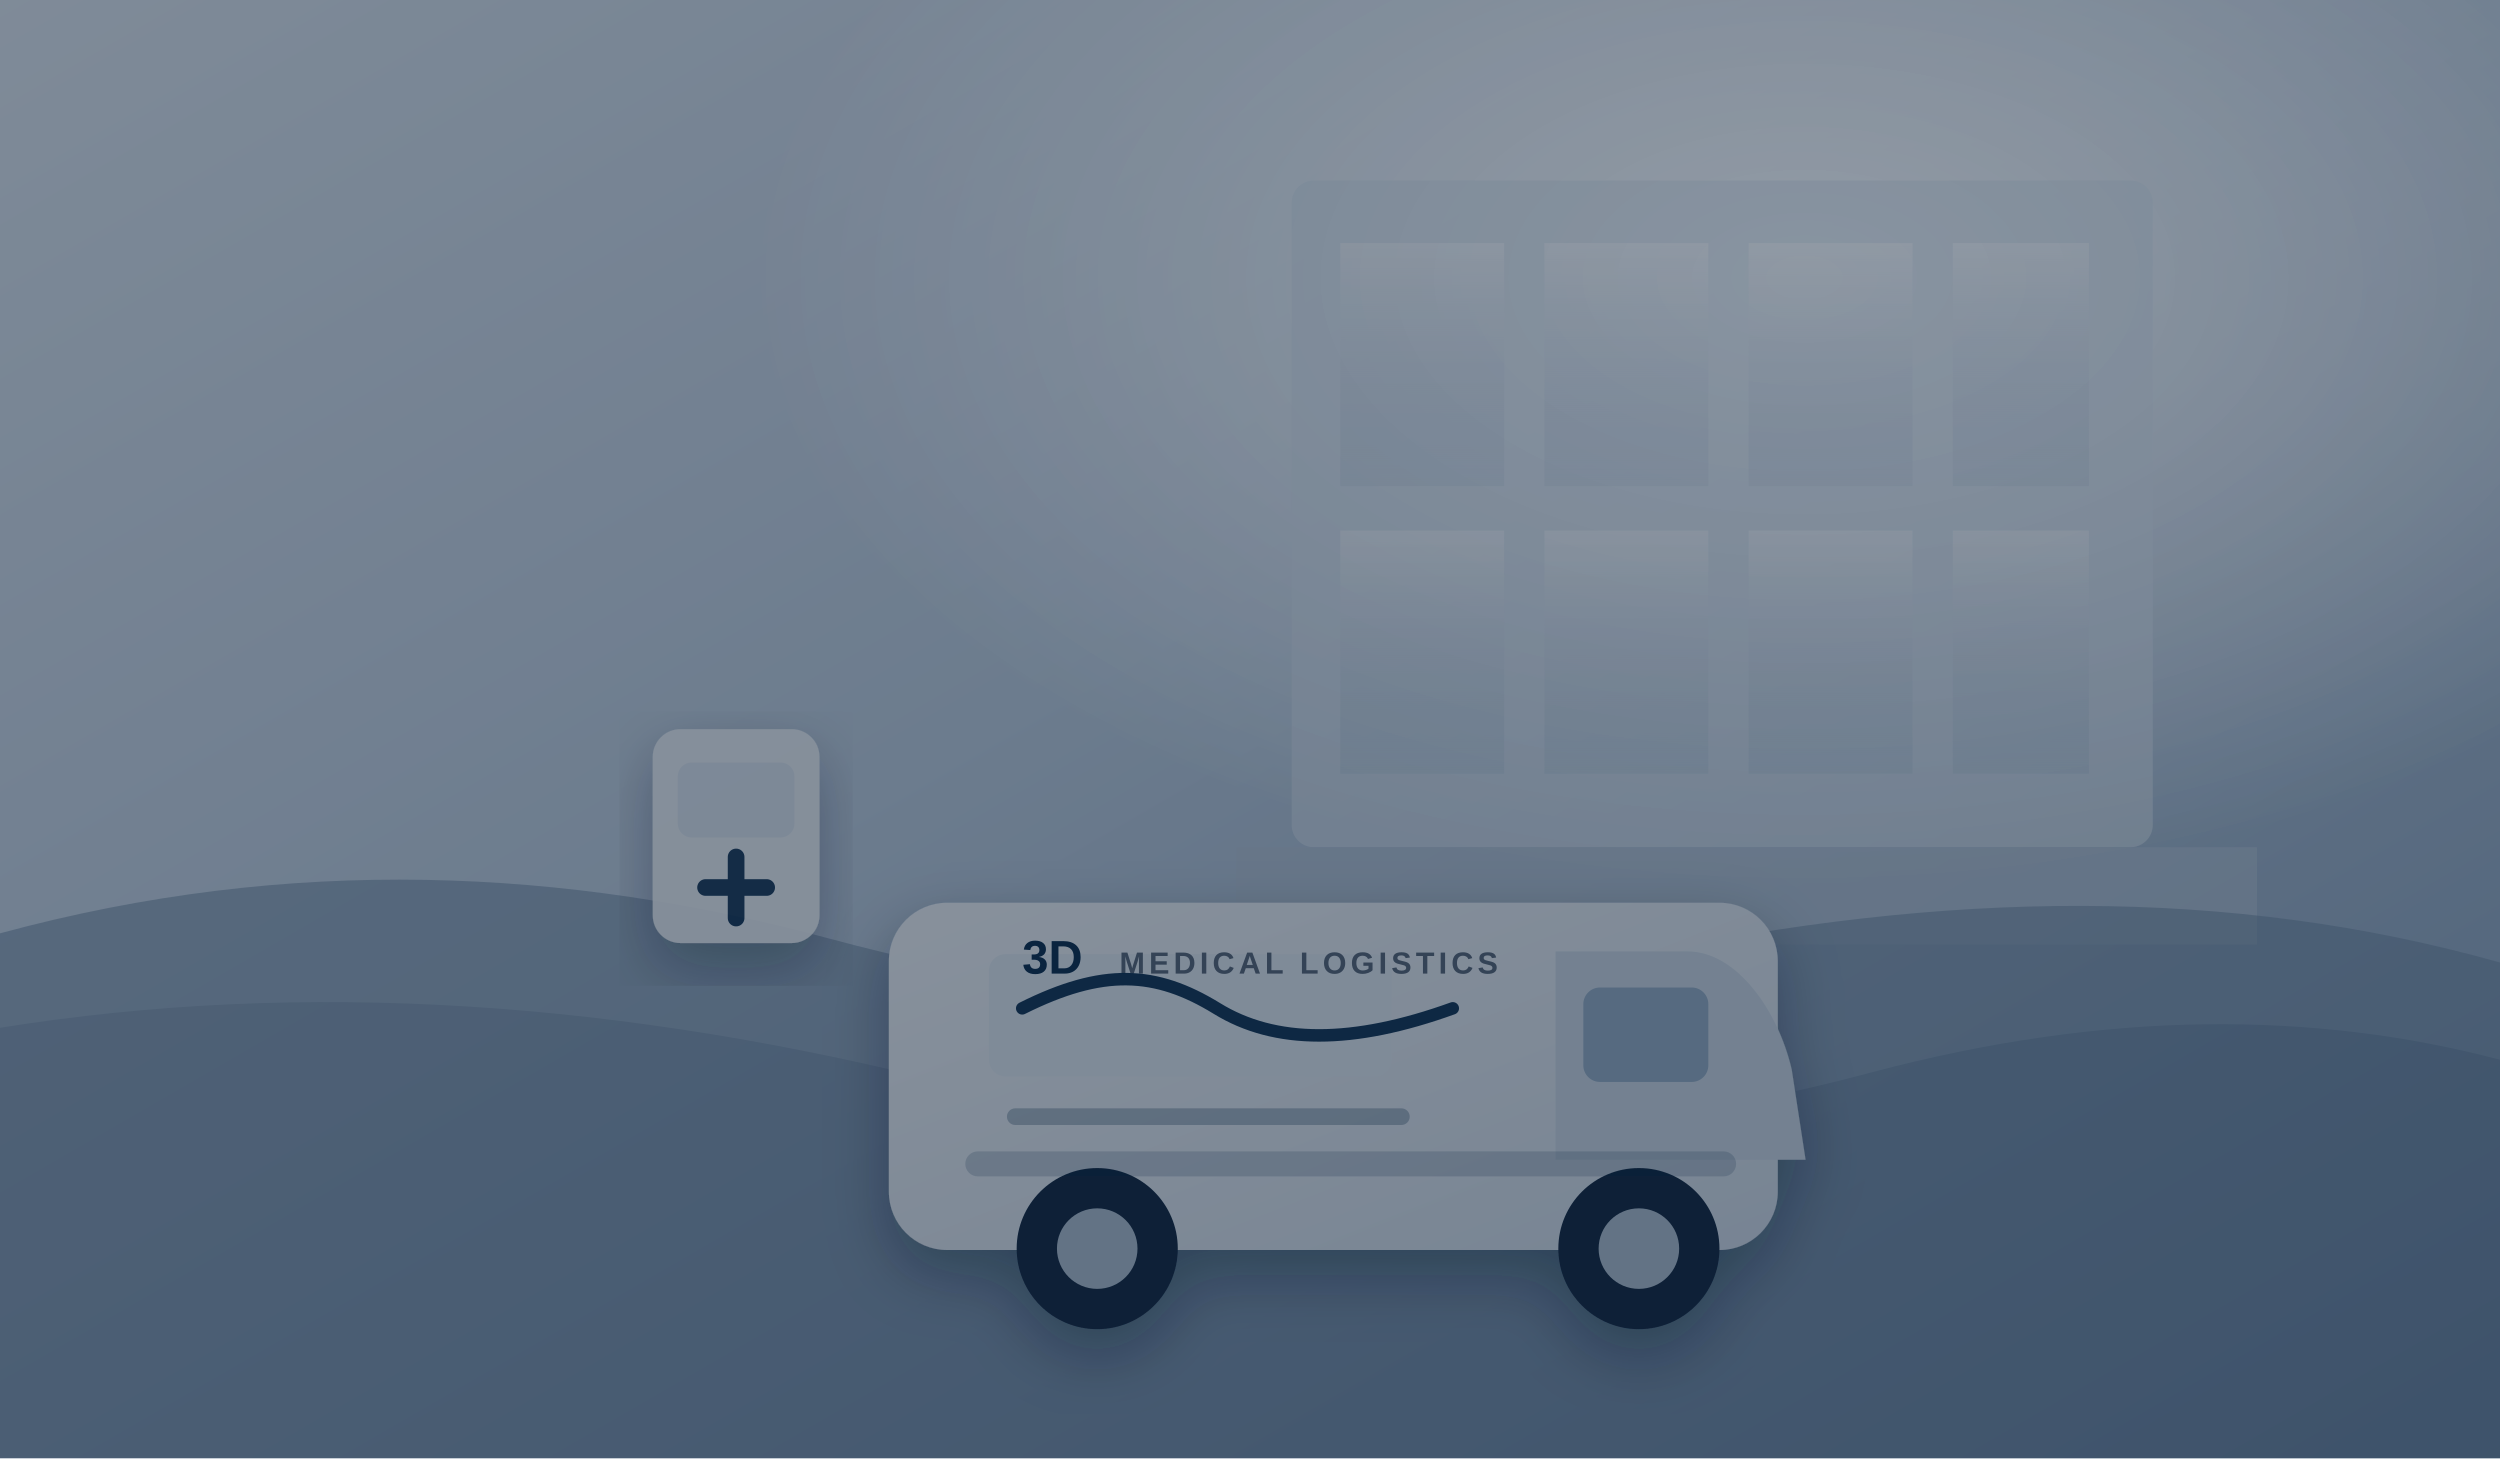
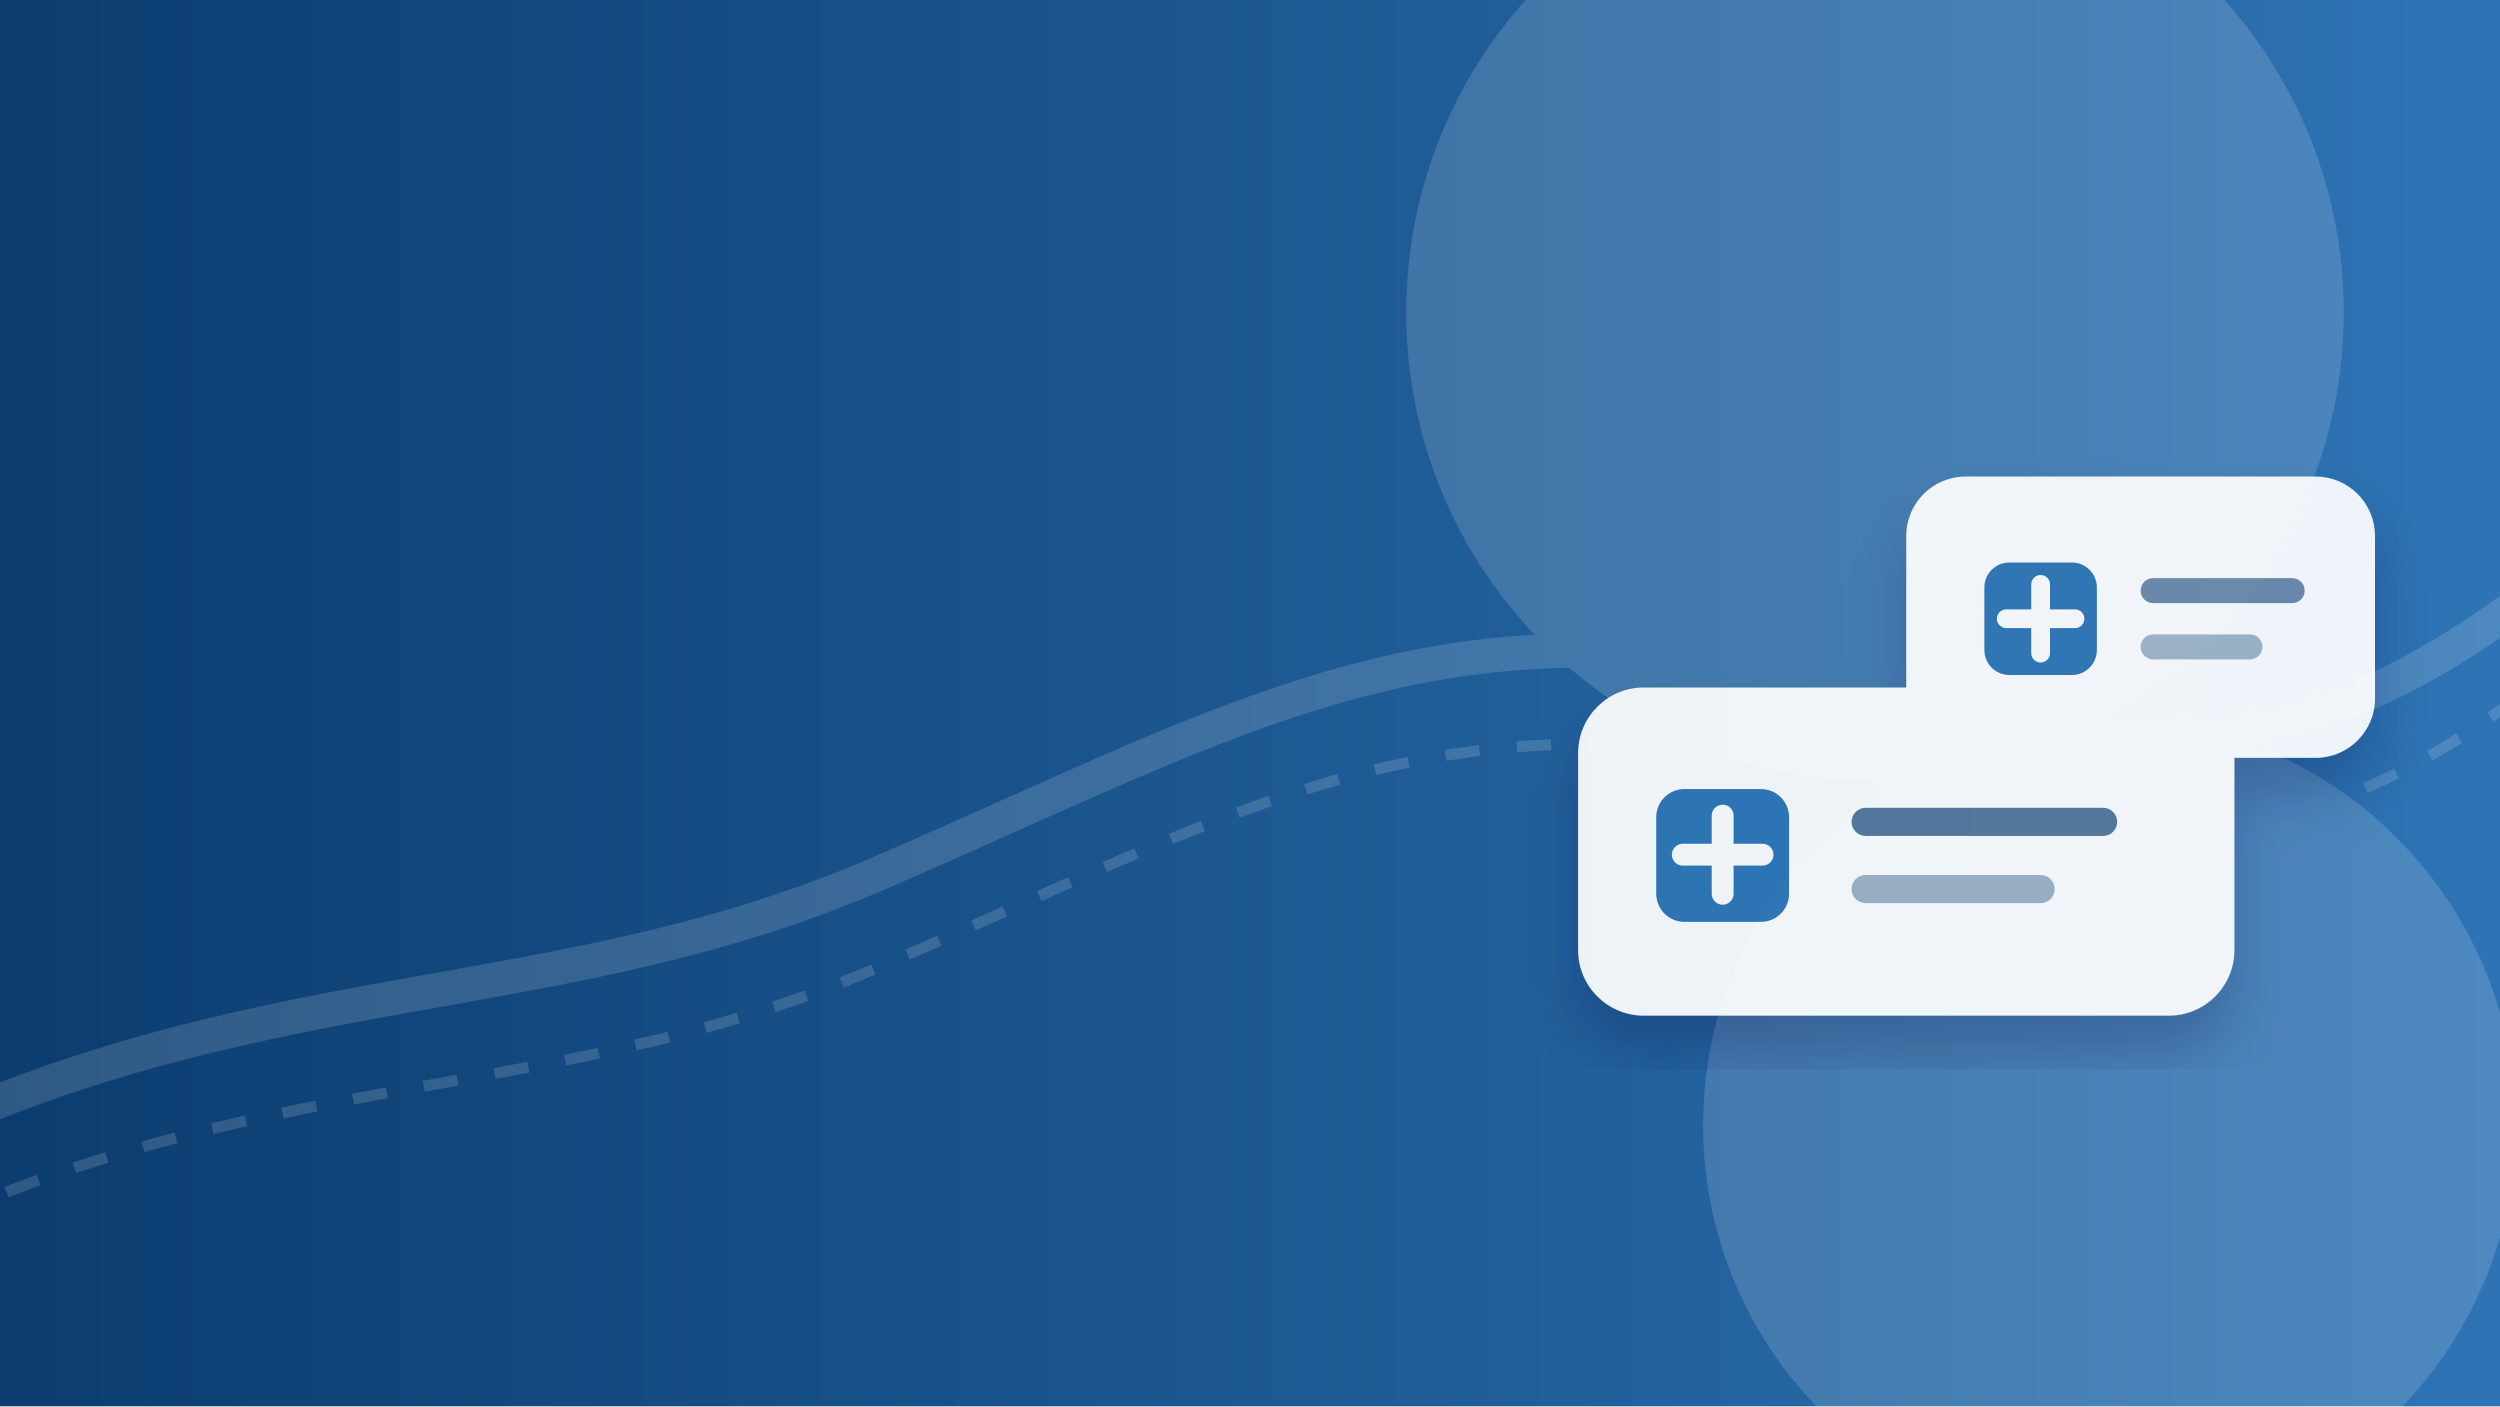
- <svg xmlns="http://www.w3.org/2000/svg" viewBox="0 0 1800 1050" preserveAspectRatio="xMidYMid slice">
+ <svg xmlns="http://www.w3.org/2000/svg" width="1600" height="900" viewBox="0 0 1600 900">
  <defs>
-     <linearGradient id="sky" x1="0" y1="0" x2="1" y2="1">
-       <stop offset="0" stop-color="#eef3f8" />
-       <stop offset="0.45" stop-color="#c9d6e4" />
-       <stop offset="1" stop-color="#8ba1b9" />
+     <linearGradient id="bg" x1="0" x2="1">
+       <stop stop-color="#0B3C6F" />
+       <stop offset="1" stop-color="#2E74B5" />
    </linearGradient>
-     <linearGradient id="glass" x1="0" y1="0" x2="0" y2="1">
-       <stop offset="0" stop-color="#ffffff" stop-opacity="0.7" />
-       <stop offset="1" stop-color="#9fb3c9" stop-opacity="0.25" />
-     </linearGradient>
-     <linearGradient id="van" x1="0" y1="0" x2="1" y2="1">
-       <stop offset="0" stop-color="#ffffff" />
-       <stop offset="1" stop-color="#dfe6ee" />
-     </linearGradient>
-     <filter id="soft" x="-20%" y="-20%" width="140%" height="140%">
-       <feDropShadow dx="0" dy="18" stdDeviation="22" flood-color="#071729" flood-opacity="0.35" />
+     <filter id="shadow">
+       <feDropShadow dx="0" dy="24" stdDeviation="18" flood-color="#001b35" flood-opacity=".22" />
    </filter>
-     <radialGradient id="sun" cx="72%" cy="19%" r="42%">
-       <stop offset="0" stop-color="#ffffff" stop-opacity="0.95" />
-       <stop offset="1" stop-color="#ffffff" stop-opacity="0" />
-     </radialGradient>
  </defs>
-   <rect width="1800" height="1050" fill="url(#sky)" />
-   <rect width="1800" height="1050" fill="url(#sun)" />
-   <g opacity="0.75">
-     <rect x="930" y="130" width="620" height="480" rx="16" fill="#dce5ee" />
-     <rect x="965" y="175" width="118" height="175" fill="url(#glass)" />
-     <rect x="1112" y="175" width="118" height="175" fill="url(#glass)" />
-     <rect x="1259" y="175" width="118" height="175" fill="url(#glass)" />
-     <rect x="1406" y="175" width="98" height="175" fill="url(#glass)" />
-     <rect x="965" y="382" width="118" height="175" fill="url(#glass)" />
-     <rect x="1112" y="382" width="118" height="175" fill="url(#glass)" />
-     <rect x="1259" y="382" width="118" height="175" fill="url(#glass)" />
-     <rect x="1406" y="382" width="98" height="175" fill="url(#glass)" />
-     <rect x="890" y="610" width="735" height="70" fill="#bfcbd8" />
+   <rect width="1600" height="900" fill="url(#bg)" />
+   <g opacity=".15">
+     <circle cx="1200" cy="200" r="300" fill="#fff" />
+     <circle cx="1350" cy="720" r="260" fill="#fff" />
+     <path d="M-80 740C160 620 350 650 560 560C780 465 900 390 1120 425C1325 455 1450 560 1710 300" stroke="#fff" stroke-width="22" fill="none" />
+     <path d="M-80 800C160 680 350 710 560 620C780 525 900 450 1120 485C1325 515 1450 620 1710 360" stroke="#fff" stroke-width="7" stroke-dasharray="22 24" fill="none" />
  </g>
-   <g opacity="0.55">
-     <path d="M0 672 C210 615 408 625 598 676 C802 731 975 732 1178 688 C1400 641 1605 638 1800 693 L1800 1050 L0 1050 Z" fill="#778da3" />
-     <path d="M0 740 C218 705 448 720 690 782 C900 835 1127 831 1348 772 C1517 727 1667 728 1800 763 L1800 1050 L0 1050 Z" fill="#516a84" opacity="0.75" />
+   <g transform="translate(970 180)" filter="url(#shadow)" opacity=".92">
+     <rect x="40" y="260" width="420" height="210" rx="42" fill="#fff" />
+     <rect x="90" y="325" width="85" height="85" rx="18" fill="#2E74B5" />
+     <path d="M132.5 342v50M107 367h51" stroke="#fff" stroke-width="14" stroke-linecap="round" />
+     <rect x="215" y="337" width="170" height="18" rx="9" fill="#0B3C6F" opacity=".7" />
+     <rect x="215" y="380" width="130" height="18" rx="9" fill="#0B3C6F" opacity=".4" />
+     <rect x="250" y="125" width="300" height="180" rx="38" fill="#fff" />
+     <rect x="300" y="180" width="72" height="72" rx="16" fill="#2E74B5" />
+     <path d="M336 194v44M314 216h44" stroke="#fff" stroke-width="12" stroke-linecap="round" />
+     <rect x="400" y="190" width="105" height="16" rx="8" fill="#0B3C6F" opacity=".6" />
+     <rect x="400" y="226" width="78" height="16" rx="8" fill="#0B3C6F" opacity=".38" />
  </g>
-   <g filter="url(#soft)" transform="translate(640 575)">
-     <rect x="0" y="75" width="640" height="250" rx="42" fill="url(#van)" />
-     <path d="M480 110 L575 110 C610 110 640 152 650 195 L660 260 L480 260 Z" fill="#d8e1ea" />
-     <rect x="72" y="112" width="290" height="88" rx="12" fill="#eef3f8" />
-     <rect x="500" y="136" width="90" height="68" rx="12" fill="#9fb4c9" />
-     <rect x="85" y="223" width="290" height="12" rx="6" fill="#0a2d4d" opacity="0.28" />
-     <circle cx="150" cy="324" r="58" fill="#12263d" />
-     <circle cx="150" cy="324" r="29" fill="#b9c5d2" />
-     <circle cx="540" cy="324" r="58" fill="#12263d" />
-     <circle cx="540" cy="324" r="29" fill="#b9c5d2" />
-     <rect x="55" y="254" width="555" height="18" rx="9" fill="#0a2d4d" opacity="0.18" />
-     <g transform="translate(96 126)">
-       <text x="0" y="0" font-family="Arial, sans-serif" font-size="34" font-weight="800" fill="#0a2d4d">3D</text>
-       <text x="70" y="0" font-family="Arial, sans-serif" font-size="22" font-weight="700" letter-spacing="3" fill="#5d6978">MEDICAL LOGISTICS</text>
-       <path d="M0 25 C58 -4 96 -2 140 25 C182 51 238 51 310 25" stroke="#0a2d4d" stroke-width="9" fill="none" stroke-linecap="round" opacity="0.95" />
-     </g>
-   </g>
-   <g transform="translate(470 525)" opacity="0.9" filter="url(#soft)">
-     <rect x="0" y="0" width="120" height="154" rx="20" fill="#ffffff" />
-     <rect x="18" y="24" width="84" height="54" rx="10" fill="#edf3f8" />
-     <path d="M60 92 v44 M38 114 h44" stroke="#0a2d4d" stroke-width="12" stroke-linecap="round" />
-   </g>
-   <rect width="1800" height="1050" fill="#061a30" opacity="0.48" />
-   <rect width="1800" height="1050" fill="url(#sun)" opacity="0.12" />
</svg>
